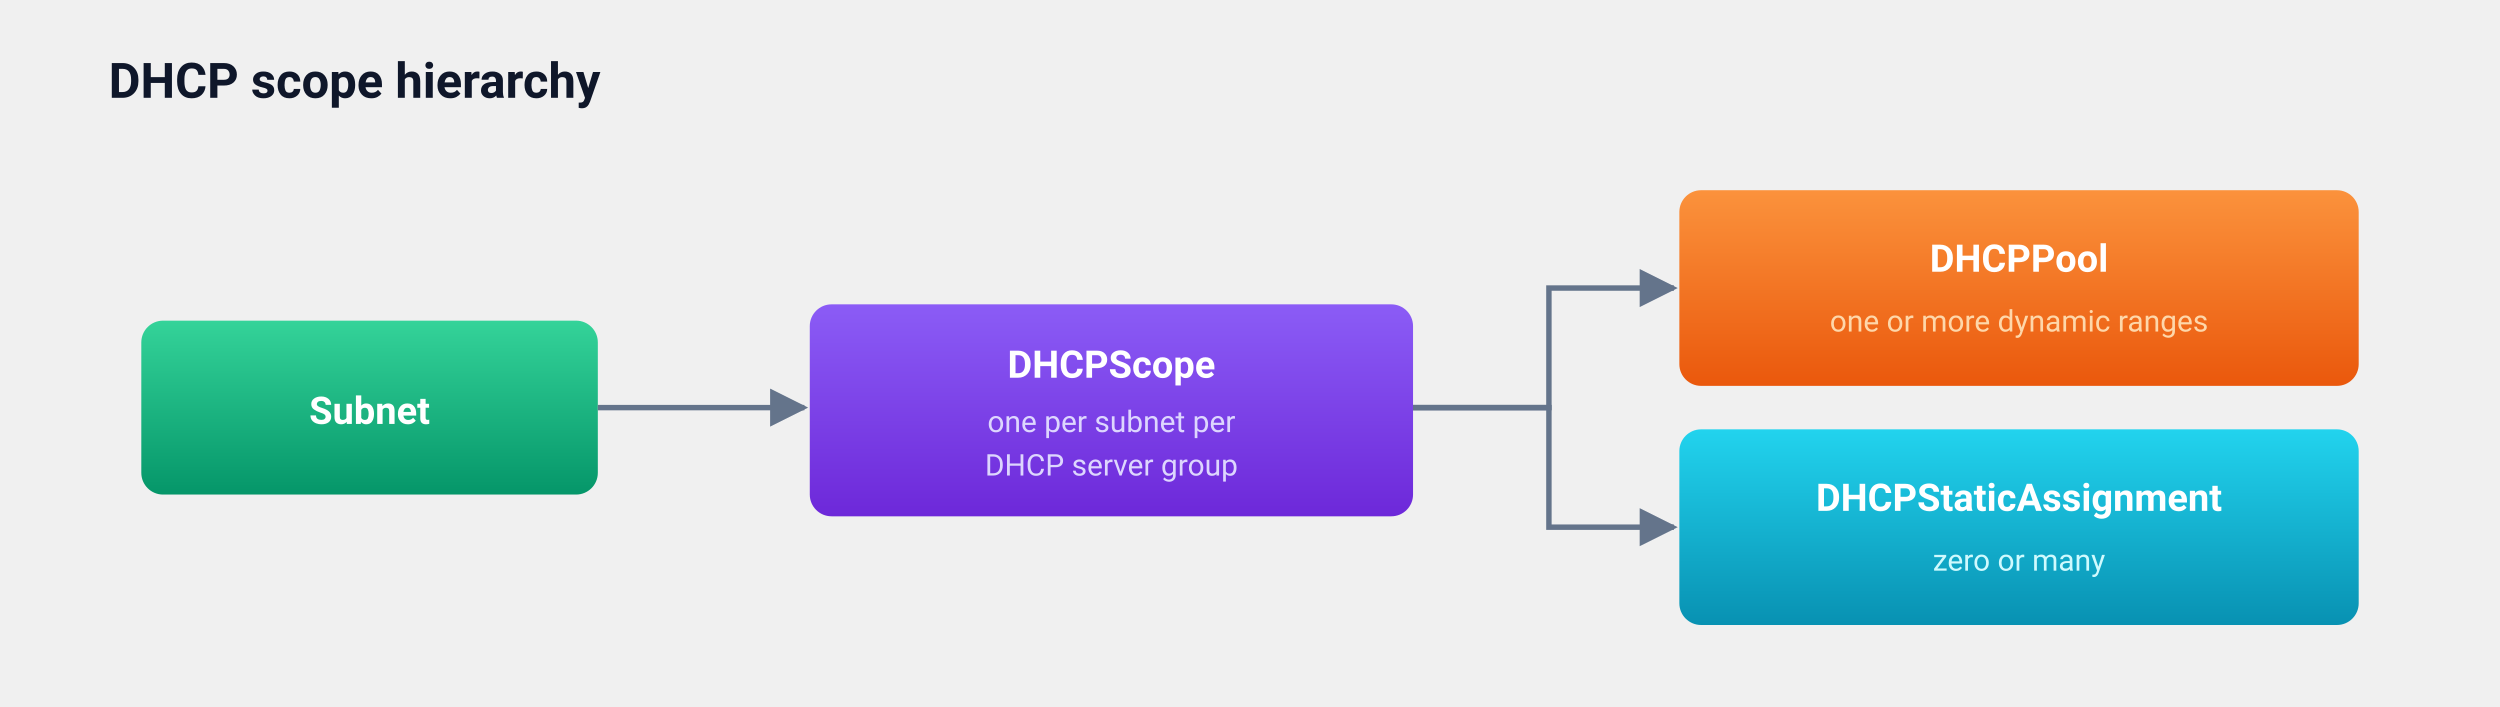
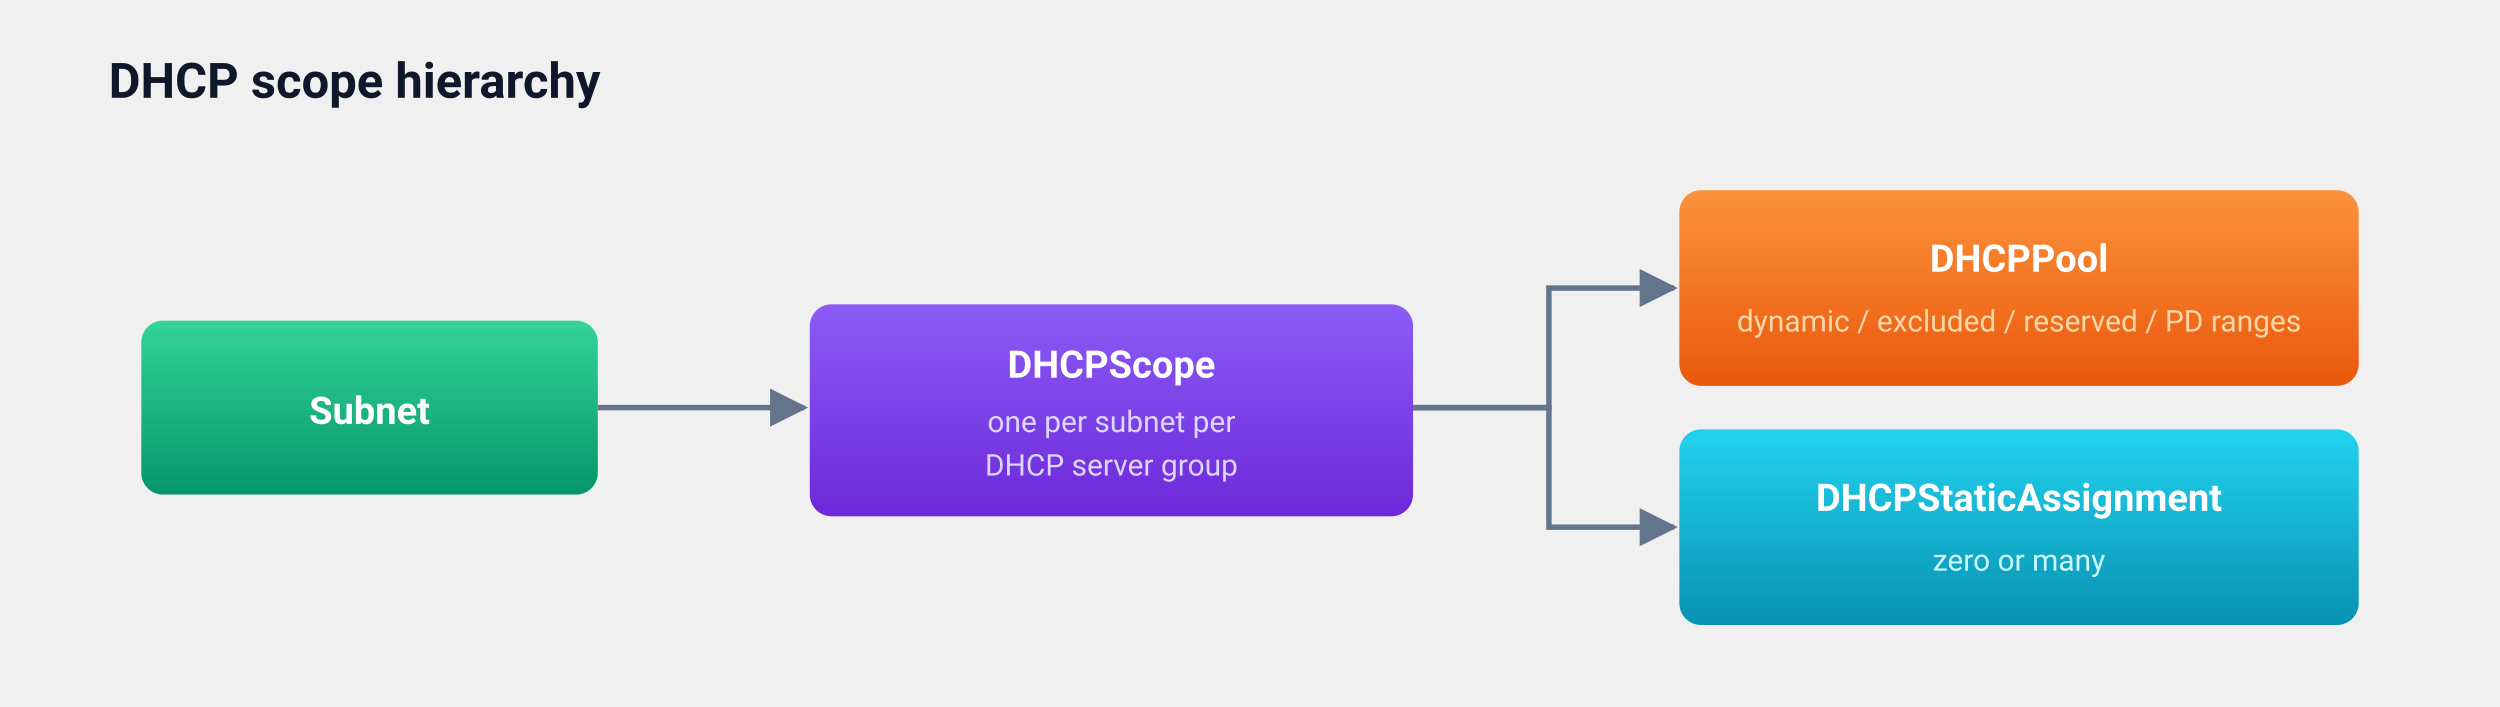
<svg xmlns="http://www.w3.org/2000/svg" width="920" height="260" viewBox="0 0 920 260" preserveAspectRatio="xMidYMid meet" font-family="ui-sans-serif, system-ui, -apple-system, 'Segoe UI', Roboto, Helvetica, Arial, sans-serif">
  <defs>
    <linearGradient id="dhcpc-store" x1="0" y1="0" x2="0" y2="1">
      <stop offset="0%" stop-color="#34d399" />
      <stop offset="100%" stop-color="#059669" />
    </linearGradient>
    <linearGradient id="dhcpc-cp" x1="0" y1="0" x2="0" y2="1">
      <stop offset="0%" stop-color="#8b5cf6" />
      <stop offset="100%" stop-color="#6d28d9" />
    </linearGradient>
    <linearGradient id="dhcpc-agent" x1="0" y1="0" x2="0" y2="1">
      <stop offset="0%" stop-color="#fb923c" />
      <stop offset="100%" stop-color="#ea580c" />
    </linearGradient>
    <linearGradient id="dhcpc-accent" x1="0" y1="0" x2="0" y2="1">
      <stop offset="0%" stop-color="#22d3ee" />
      <stop offset="100%" stop-color="#0891b2" />
    </linearGradient>
    <marker id="dhcpc-arrow" viewBox="0 0 10 10" refX="9" refY="5" markerWidth="7" markerHeight="7" orient="auto-start-reverse">
      <path d="M 0 0 L 10 5 L 0 10 z" fill="#64748b" />
    </marker>
  </defs>
  <text x="40" y="36" font-size="18" font-weight="600" fill="#0f172a">DHCP scope hierarchy</text>
  <rect x="52" y="118" width="168" height="64" rx="8" fill="url(#dhcpc-store)" />
  <text x="136" y="156" text-anchor="middle" font-size="14" font-weight="600" fill="#ffffff">Subnet</text>
  <path d="M 220 150 H 296" stroke="#64748b" stroke-width="2" fill="none" marker-end="url(#dhcpc-arrow)" />
  <rect x="298" y="112" width="222" height="78" rx="8" fill="url(#dhcpc-cp)" />
  <text x="409" y="139" text-anchor="middle" font-size="14" font-weight="600" fill="#ffffff">DHCPScope</text>
  <text x="409" y="159" text-anchor="middle" font-size="11" fill="#ddd6fe">one per subnet per</text>
  <text x="409" y="175" text-anchor="middle" font-size="11" fill="#ddd6fe">DHCP server group</text>
  <path d="M 520 150 H 570 V 106 H 616" stroke="#64748b" stroke-width="2" fill="none" marker-end="url(#dhcpc-arrow)" />
  <path d="M 520 150 H 570 V 194 H 616" stroke="#64748b" stroke-width="2" fill="none" marker-end="url(#dhcpc-arrow)" />
  <rect x="618" y="70" width="250" height="72" rx="8" fill="url(#dhcpc-agent)" />
  <text x="743" y="100" text-anchor="middle" font-size="14" font-weight="600" fill="#ffffff">DHCPPool</text>
-   <text x="743" y="122" text-anchor="middle" font-size="11" fill="#fed7aa">one or more dynamic ranges</text>
+   <text x="743" y="122" text-anchor="middle" font-size="11" fill="#fed7aa">dynamic / excluded / reserved / PD ranges</text>
  <rect x="618" y="158" width="250" height="72" rx="8" fill="url(#dhcpc-accent)" />
  <text x="743" y="188" text-anchor="middle" font-size="14" font-weight="600" fill="#ffffff">DHCPStaticAssignment</text>
  <text x="743" y="210" text-anchor="middle" font-size="11" fill="#cffafe">zero or many</text>
</svg>
